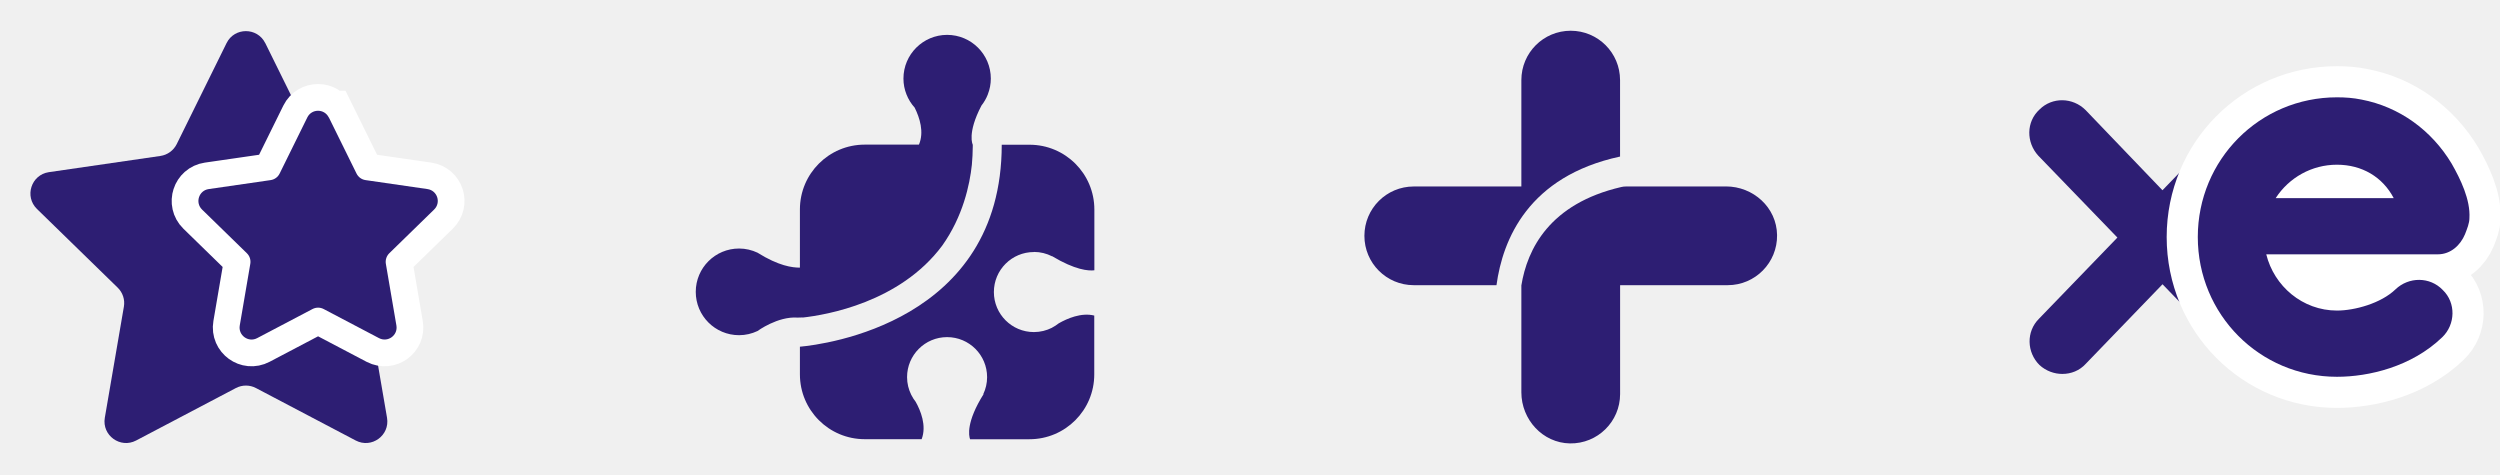
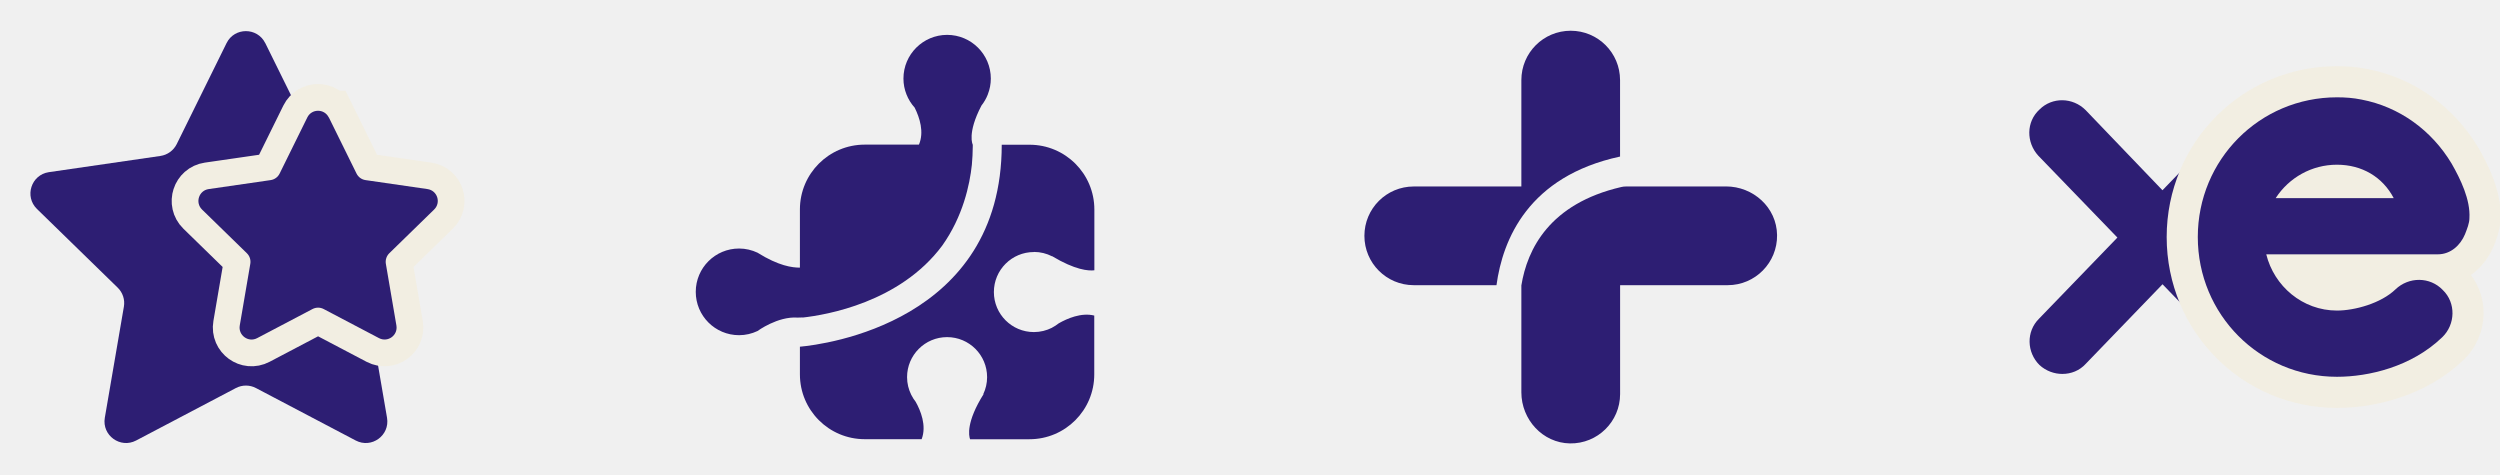
<svg xmlns="http://www.w3.org/2000/svg" id="Capa_1" data-name="Capa 1" viewBox="474.8 328.5 490.4 93">
  <defs>
    <style>
      .cls-1 {
        stroke-miterlimit: 10;
        stroke-width: 10.49px;
      }

      .cls-1, .cls-2 {
        fill: none;
-         stroke: #fff;
+         stroke: #f2eee2;
      }

      .cls-2 {
        stroke-width: 12.21px;
      }

      .cls-3 {
-         fill: #fff;
+         fill: #f2eee2;
      }

      .cls-4 {
        fill: #2d1e73;
      }
    </style>
  </defs>
  <g>
    <g>
      <path class="cls-4" d="M526.84,336.96l9.78,19.82c.62,1.25,1.81,2.11,3.19,2.31l21.88,3.18c3.47.5,4.86,4.77,2.34,7.22l-15.83,15.43c-1,.97-1.45,2.37-1.22,3.74l3.74,21.79c.59,3.46-3.03,6.09-6.14,4.46l-19.57-10.29c-1.23-.65-2.7-.65-3.94,0l-19.57,10.29c-3.1,1.63-6.73-1-6.14-4.46l3.74-21.79c.24-1.37-.22-2.77-1.22-3.74l-15.83-15.43c-2.51-2.45-1.13-6.71,2.34-7.22l21.88-3.18c1.38-.2,2.57-1.07,3.19-2.31l9.78-19.82c1.55-3.14,6.04-3.14,7.59,0Z" />
      <g>
        <path class="cls-1" d="M539.31,351.54l5.43,11.01c.34.69,1,1.17,1.77,1.28l12.15,1.76c1.93.28,2.7,2.65,1.3,4.01l-8.79,8.57c-.55.54-.81,1.32-.68,2.08l2.07,12.1c.33,1.92-1.68,3.38-3.41,2.48l-10.86-5.71c-.68-.36-1.5-.36-2.19,0l-10.86,5.71c-1.72.91-3.74-.56-3.41-2.48l2.07-12.1c.13-.76-.12-1.54-.68-2.08l-8.79-8.57c-1.39-1.36-.62-3.73,1.3-4.01l12.15-1.76c.77-.11,1.43-.59,1.77-1.28l5.43-11.01c.86-1.75,3.35-1.75,4.21,0Z" />
        <path class="cls-4" d="M539.31,351.54l5.43,11.01c.34.69,1,1.17,1.77,1.28l12.15,1.76c1.93.28,2.7,2.65,1.3,4.01l-8.79,8.57c-.55.54-.81,1.32-.68,2.08l2.07,12.1c.33,1.92-1.68,3.38-3.41,2.48l-10.86-5.71c-.68-.36-1.5-.36-2.19,0l-10.86,5.71c-1.72.91-3.74-.56-3.41-2.48l2.07-12.1c.13-.76-.12-1.54-.68-2.08l-8.79-8.57c-1.39-1.36-.62-3.73,1.3-4.01l12.15-1.76c.77-.11,1.43-.59,1.77-1.28l5.43-11.01c.86-1.75,3.35-1.75,4.21,0Z" />
      </g>
    </g>
    <g>
      <path class="cls-4" d="M913.39,398.01c1.36-1.35,2.98-2.4,4.47-3.6.43-.34,1.44-1.54,1.82-1.61.03,0,.04,0,.06-.01-.52-1.66.18-3.17,1.33-4.1l-13.13-13.59,15.61-16.27c.77-.81,1.3-1.75,1.58-2.74-1.47.07-2.95-.62-3.5-2.07-1.03.72-2.4,1-3.82.35-1.93-.88-4.12-1.2-6.2-1.62l-12.62,13.07-15.07-15.72c-2.51-2.51-6.55-2.62-9.06-.11-2.62,2.4-2.62,6.44-.22,9.06l15.51,16.05-15.4,15.94c-2.51,2.51-2.4,6.55.11,9.06,1.31,1.2,2.95,1.75,4.48,1.75,1.75,0,3.39-.66,4.59-1.97l15.07-15.62,10.95,11.34,2.89,3c.18-.2.37-.4.56-.59Z" />
      <g>
        <path d="M952.98,378.39h-33.63c1.53,6.22,7.1,11.03,13.87,11.03,3.49,0,8.63-1.42,11.47-4.15,2.62-2.51,6.77-2.51,9.28.11,2.62,2.51,2.51,6.77-.11,9.28-6.01,5.79-14.41,7.75-20.64,7.75-15.18,0-27.3-12.23-27.3-27.41s12.12-27.41,27.3-27.41c1.64,0,3.17.11,4.8.44,7.43,1.42,13.76,6.01,17.69,12.56,1.75,3.06,3.71,7.1,3.49,10.7,0,.98-.44,2.07-.87,3.17-.87,2.07-2.73,3.93-5.35,3.93ZM921.2,367.36h23.15c-2.18-4.15-6.22-6.55-11.14-6.55s-9.39,2.51-12.01,6.55Z" />
        <path class="cls-2" d="M952.98,378.39h-33.63c1.53,6.22,7.1,11.03,13.87,11.03,3.49,0,8.63-1.42,11.47-4.15,2.62-2.51,6.77-2.51,9.28.11,2.62,2.51,2.51,6.77-.11,9.28-6.01,5.79-14.41,7.75-20.64,7.75-15.18,0-27.3-12.23-27.3-27.41s12.12-27.41,27.3-27.41c1.64,0,3.17.11,4.8.44,7.43,1.42,13.76,6.01,17.69,12.56,1.75,3.06,3.71,7.1,3.49,10.7,0,.98-.44,2.07-.87,3.17-.87,2.07-2.73,3.93-5.35,3.93ZM921.2,367.36h23.15c-2.18-4.15-6.22-6.55-11.14-6.55s-9.39,2.51-12.01,6.55Z" />
        <path class="cls-4" d="M952.98,378.39h-33.63c1.53,6.22,7.1,11.03,13.87,11.03,3.49,0,8.63-1.42,11.47-4.15,2.62-2.51,6.77-2.51,9.28.11,2.62,2.51,2.51,6.77-.11,9.28-6.01,5.79-14.41,7.75-20.64,7.75-15.18,0-27.3-12.23-27.3-27.41s12.12-27.41,27.3-27.41c1.64,0,3.17.11,4.8.44,7.43,1.42,13.76,6.01,17.69,12.56,1.75,3.06,3.71,7.1,3.49,10.7,0,.98-.44,2.07-.87,3.17-.87,2.07-2.73,3.93-5.35,3.93ZM921.2,367.36h23.15c-2.18-4.15-6.22-6.55-11.14-6.55s-9.39,2.51-12.01,6.55Z" />
      </g>
    </g>
    <g>
      <path class="cls-4" d="M632.27,390.79c4.6-.51,19.06-2.96,27.35-14.1,4.08-5.74,5.41-11.97,5.82-15.87.11-1.17.17-2.38.18-3.65,0-.16,0-.26,0-.28,0,0-1.17-2.19,1.7-7.68.52-.66.94-1.39,1.25-2.18,0,0,0-.01,0-.02h0c.38-.96.59-2.01.59-3.1,0-4.73-3.84-8.57-8.57-8.57s-8.57,3.84-8.57,8.57c0,1.1.21,2.14.59,3.1h0s0,0,0,0c.38.97.93,1.85,1.61,2.6.99,1.99,1.89,4.79.84,7.26h-10.64c-7.02,0-12.71,5.69-12.71,12.71v11.42c-1.47,0-4.13-.31-8.33-2.94-1.09-.51-2.31-.81-3.6-.81-4.69,0-8.5,3.8-8.5,8.5s3.8,8.5,8.5,8.5c1.29,0,2.51-.3,3.6-.81,0,0,3.98-2.93,7.88-2.64.34,0,.67-.02,1.01-.03Z" />
      <path class="cls-4" d="M677.63,377.92c1.27,0,2.47.31,3.53.85v-.03c4.56,2.74,7.16,2.92,8.31,2.78v-11.92c0-7.02-5.69-12.71-12.71-12.71h-5.46c0,34.81-34.83,39.19-39.59,39.62v5.43c0,7.02,5.69,12.71,12.71,12.71h11.17c1.02-2.67-.22-5.64-1.17-7.33-.33-.41-.61-.86-.85-1.34,0-.01-.02-.03-.02-.03h0c-.52-1.05-.82-2.22-.82-3.47,0-4.33,3.51-7.85,7.85-7.85s7.85,3.51,7.85,7.85c0,1.19-.27,2.32-.75,3.33h.06c-3.45,5.51-2.9,8.16-2.65,8.85h11.65c7.02,0,12.71-5.69,12.71-12.71v-11.55c-2.56-.64-5.35.6-6.96,1.52-.41.33-.86.61-1.33.86,0,0-.02.02-.02.02h0c-1.06.53-2.26.84-3.53.84-4.33,0-7.85-3.51-7.85-7.85s3.51-7.85,7.85-7.85Z" />
    </g>
    <g>
      <path class="cls-4" d="M792.59,359.21v-15c0-5.35-4.33-9.68-9.68-9.68s-9.68,4.33-9.68,9.68v20.87h-21.11c-5.35,0-9.68,4.33-9.68,9.68s4.33,9.68,9.68,9.68h16.23c1.22-9,6.27-21.35,24.24-25.23Z" />
      <path class="cls-4" d="M813.36,365.08h-19.6c-.32,0-.64.03-.95.11-14.07,3.27-18.42,12.18-19.58,19.3,0,0,0,0,0,0v20.96c0,5.35,4.18,9.94,9.53,10.03,5.42.09,9.84-4.28,9.84-9.68v-21.33s.01-.03.03-.03h21.08c5.4,0,9.76-4.42,9.68-9.84s-4.68-9.53-10.03-9.53Z" />
    </g>
  </g>
</svg>
